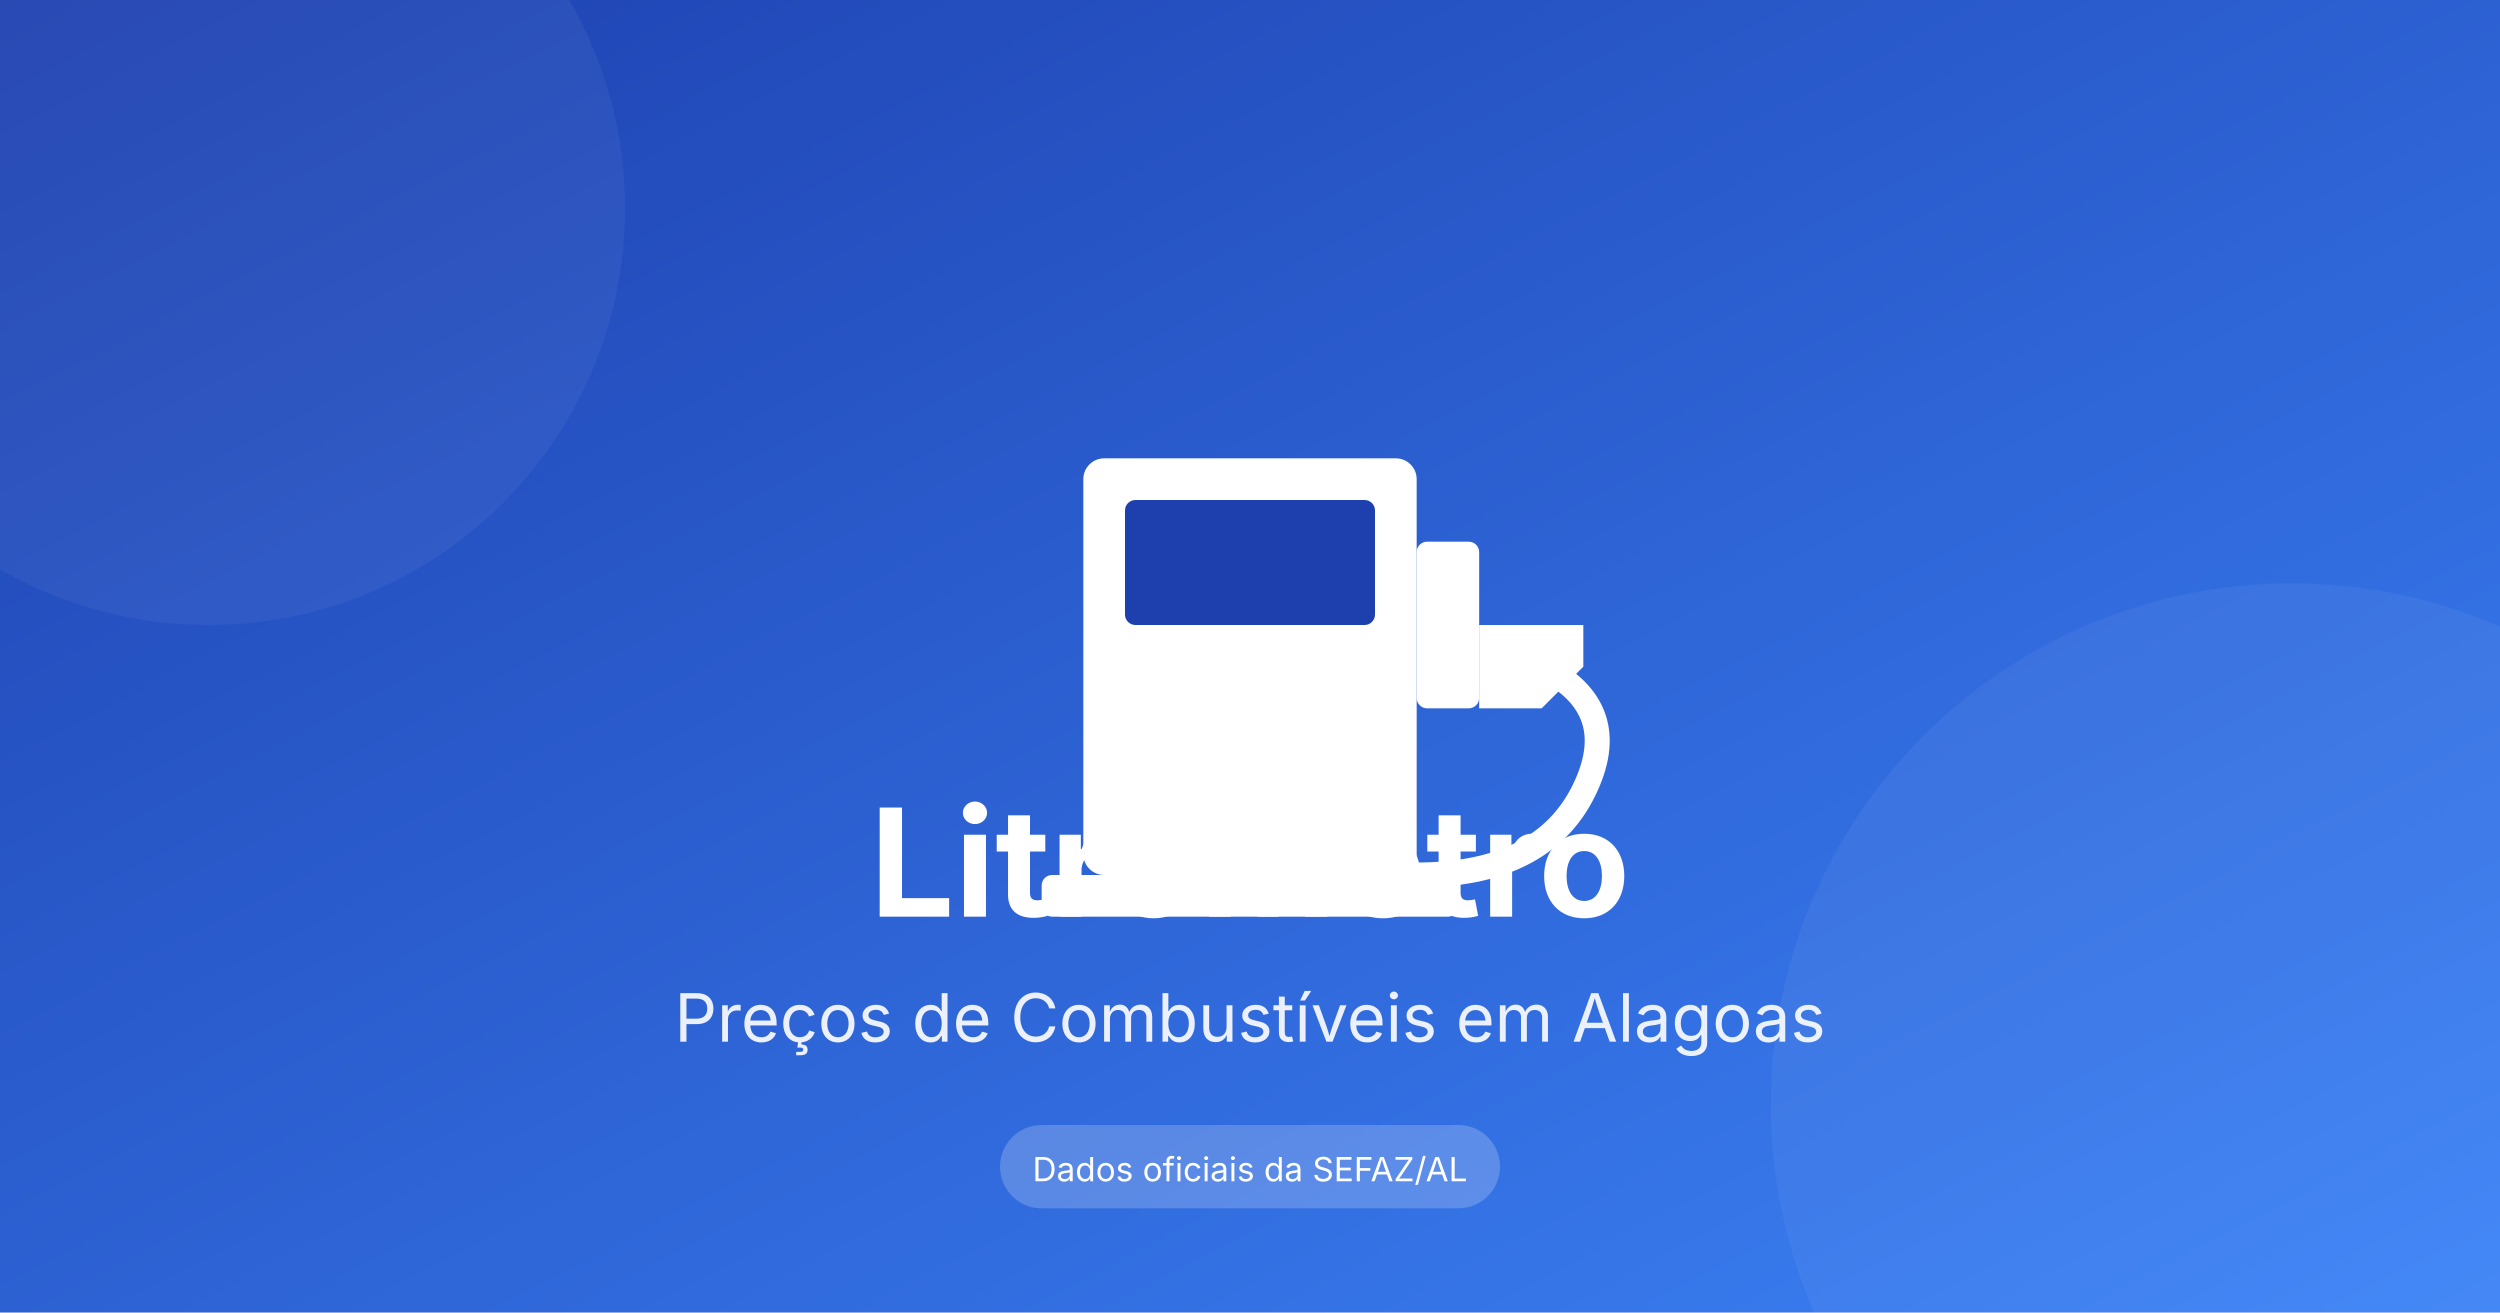
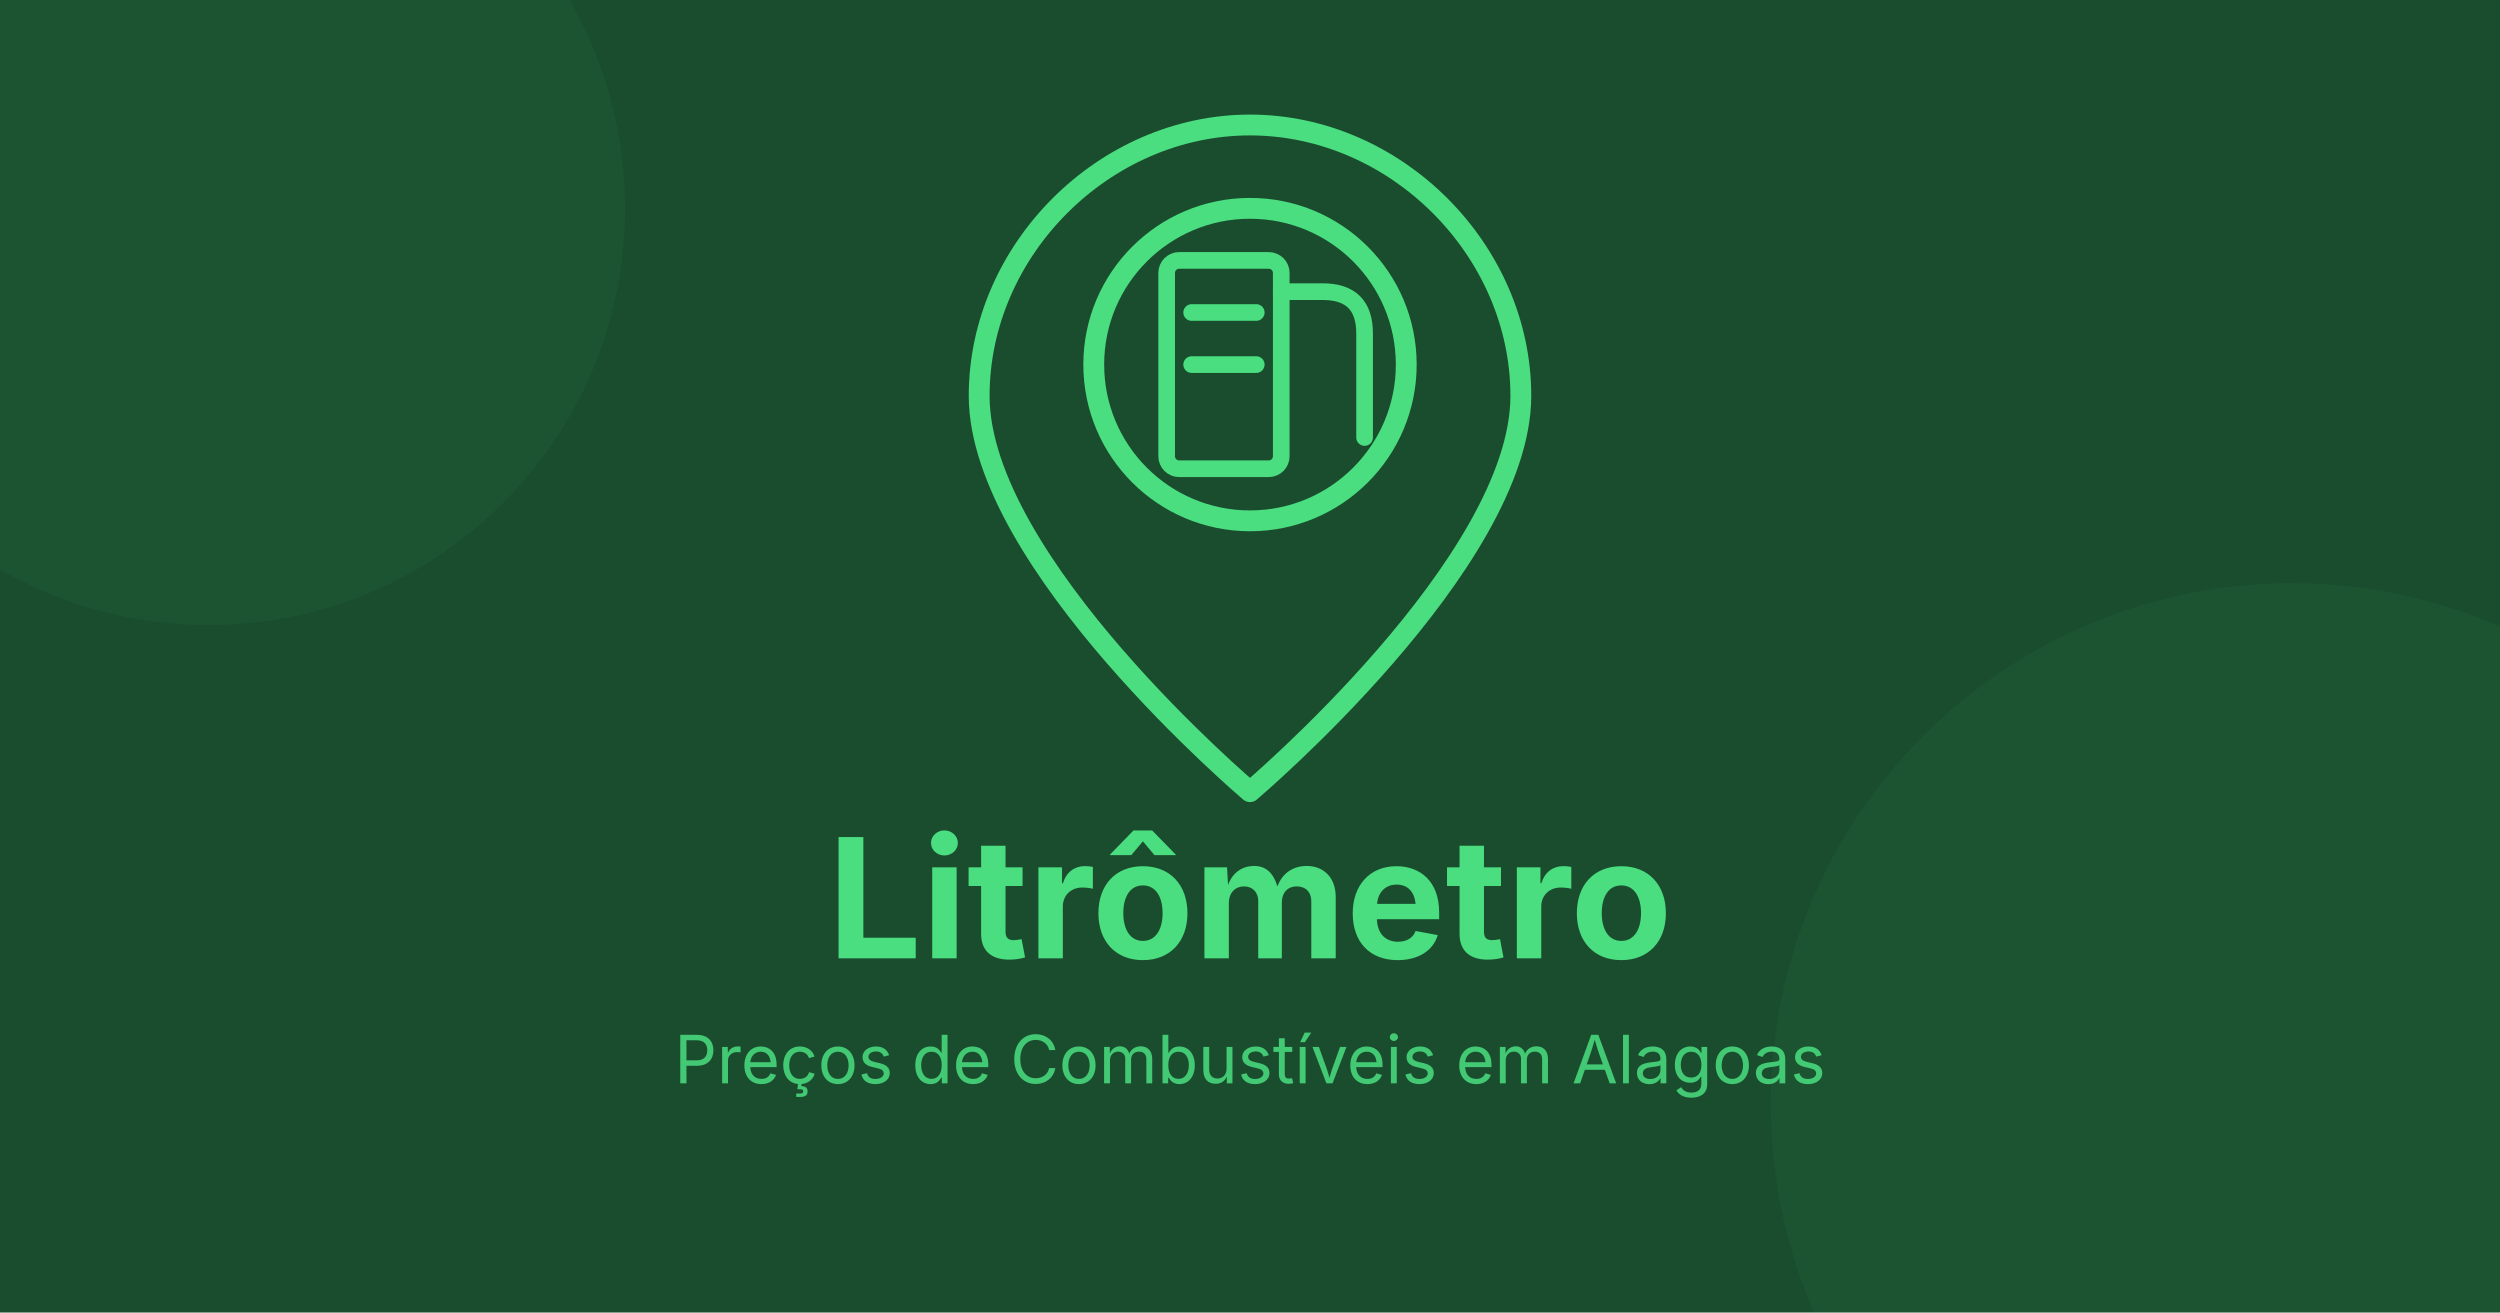
<svg xmlns="http://www.w3.org/2000/svg" viewBox="0 0 1200 630">
-   <defs>
-     <linearGradient id="bgGradient" x1="0%" y1="0%" x2="100%" y2="100%">
-       <stop offset="0%" style="stop-color:#1e40af;stop-opacity:1" />
-       <stop offset="100%" style="stop-color:#3b82f6;stop-opacity:1" />
-     </linearGradient>
-   </defs>
-   <rect width="1200" height="630" fill="url(#bgGradient)" />
-   <circle cx="100" cy="100" r="200" fill="rgba(255,255,255,0.05)" />
-   <circle cx="1100" cy="530" r="250" fill="rgba(255,255,255,0.05)" />
-   <g transform="translate(480, 160)">
-     <rect x="40" y="60" width="160" height="200" rx="10" fill="white" />
-     <rect x="60" y="80" width="120" height="60" rx="5" fill="#1e40af" />
-     <rect x="200" y="100" width="30" height="80" rx="5" fill="white" />
-     <path d="M230 140 L280 140 L280 160 L260 180 L230 180 Z" fill="white" />
-     <path d="M260 160 Q300 180 280 220 Q260 260 200 260" stroke="white" stroke-width="12" fill="none" stroke-linecap="round" />
-     <rect x="20" y="260" width="200" height="20" rx="5" fill="white" />
+   <rect width="1200" height="630" fill="#1A4D2E" />
+   <circle cx="100" cy="100" r="200" fill="rgba(74,222,128,0.05)" />
+   <circle cx="1100" cy="530" r="250" fill="rgba(74,222,128,0.05)" />
+   <g transform="translate(450, 60)">
+     <path d="M150 0 C80 0 20 60 20 130 C20 210 150 320 150 320 C150 320 280 210 280 130 C280 60 220 0 150 0Z" fill="none" stroke="#4ade80" stroke-width="10" stroke-linejoin="round" />
+     <circle cx="150" cy="115" r="75" fill="none" stroke="#4ade80" stroke-width="10" />
+     <g stroke="#4ade80" stroke-width="8" fill="none" stroke-linecap="round" stroke-linejoin="round">
+       <rect x="110" y="65" width="55" height="100" rx="6" />
+       <line x1="122" y1="90" x2="153" y2="90" />
+       <line x1="122" y1="115" x2="153" y2="115" />
+       <path d="M165 80 L185 80 Q205 80 205 100 L205 150" />
+     </g>
  </g>
-   <text x="600" y="440" text-anchor="middle" font-family="system-ui, -apple-system, sans-serif" font-size="72" font-weight="bold" fill="white">
+   <text x="600" y="460" text-anchor="middle" font-family="system-ui, -apple-system, sans-serif" font-size="80" font-weight="bold" fill="#4ade80">
    Litrômetro
  </text>
-   <text x="600" y="500" text-anchor="middle" font-family="system-ui, -apple-system, sans-serif" font-size="32" fill="rgba(255,255,255,0.9)">
+   <text x="600" y="520" text-anchor="middle" font-family="system-ui, -apple-system, sans-serif" font-size="32" fill="rgba(74,222,128,0.85)">
    Preços de Combustíveis em Alagoas
  </text>
-   <rect x="480" y="540" width="240" height="40" rx="20" fill="rgba(255,255,255,0.2)" />
-   <text x="600" y="567" text-anchor="middle" font-family="system-ui, -apple-system, sans-serif" font-size="16" fill="white">
-     Dados oficiais da SEFAZ/AL
-   </text>
</svg>
